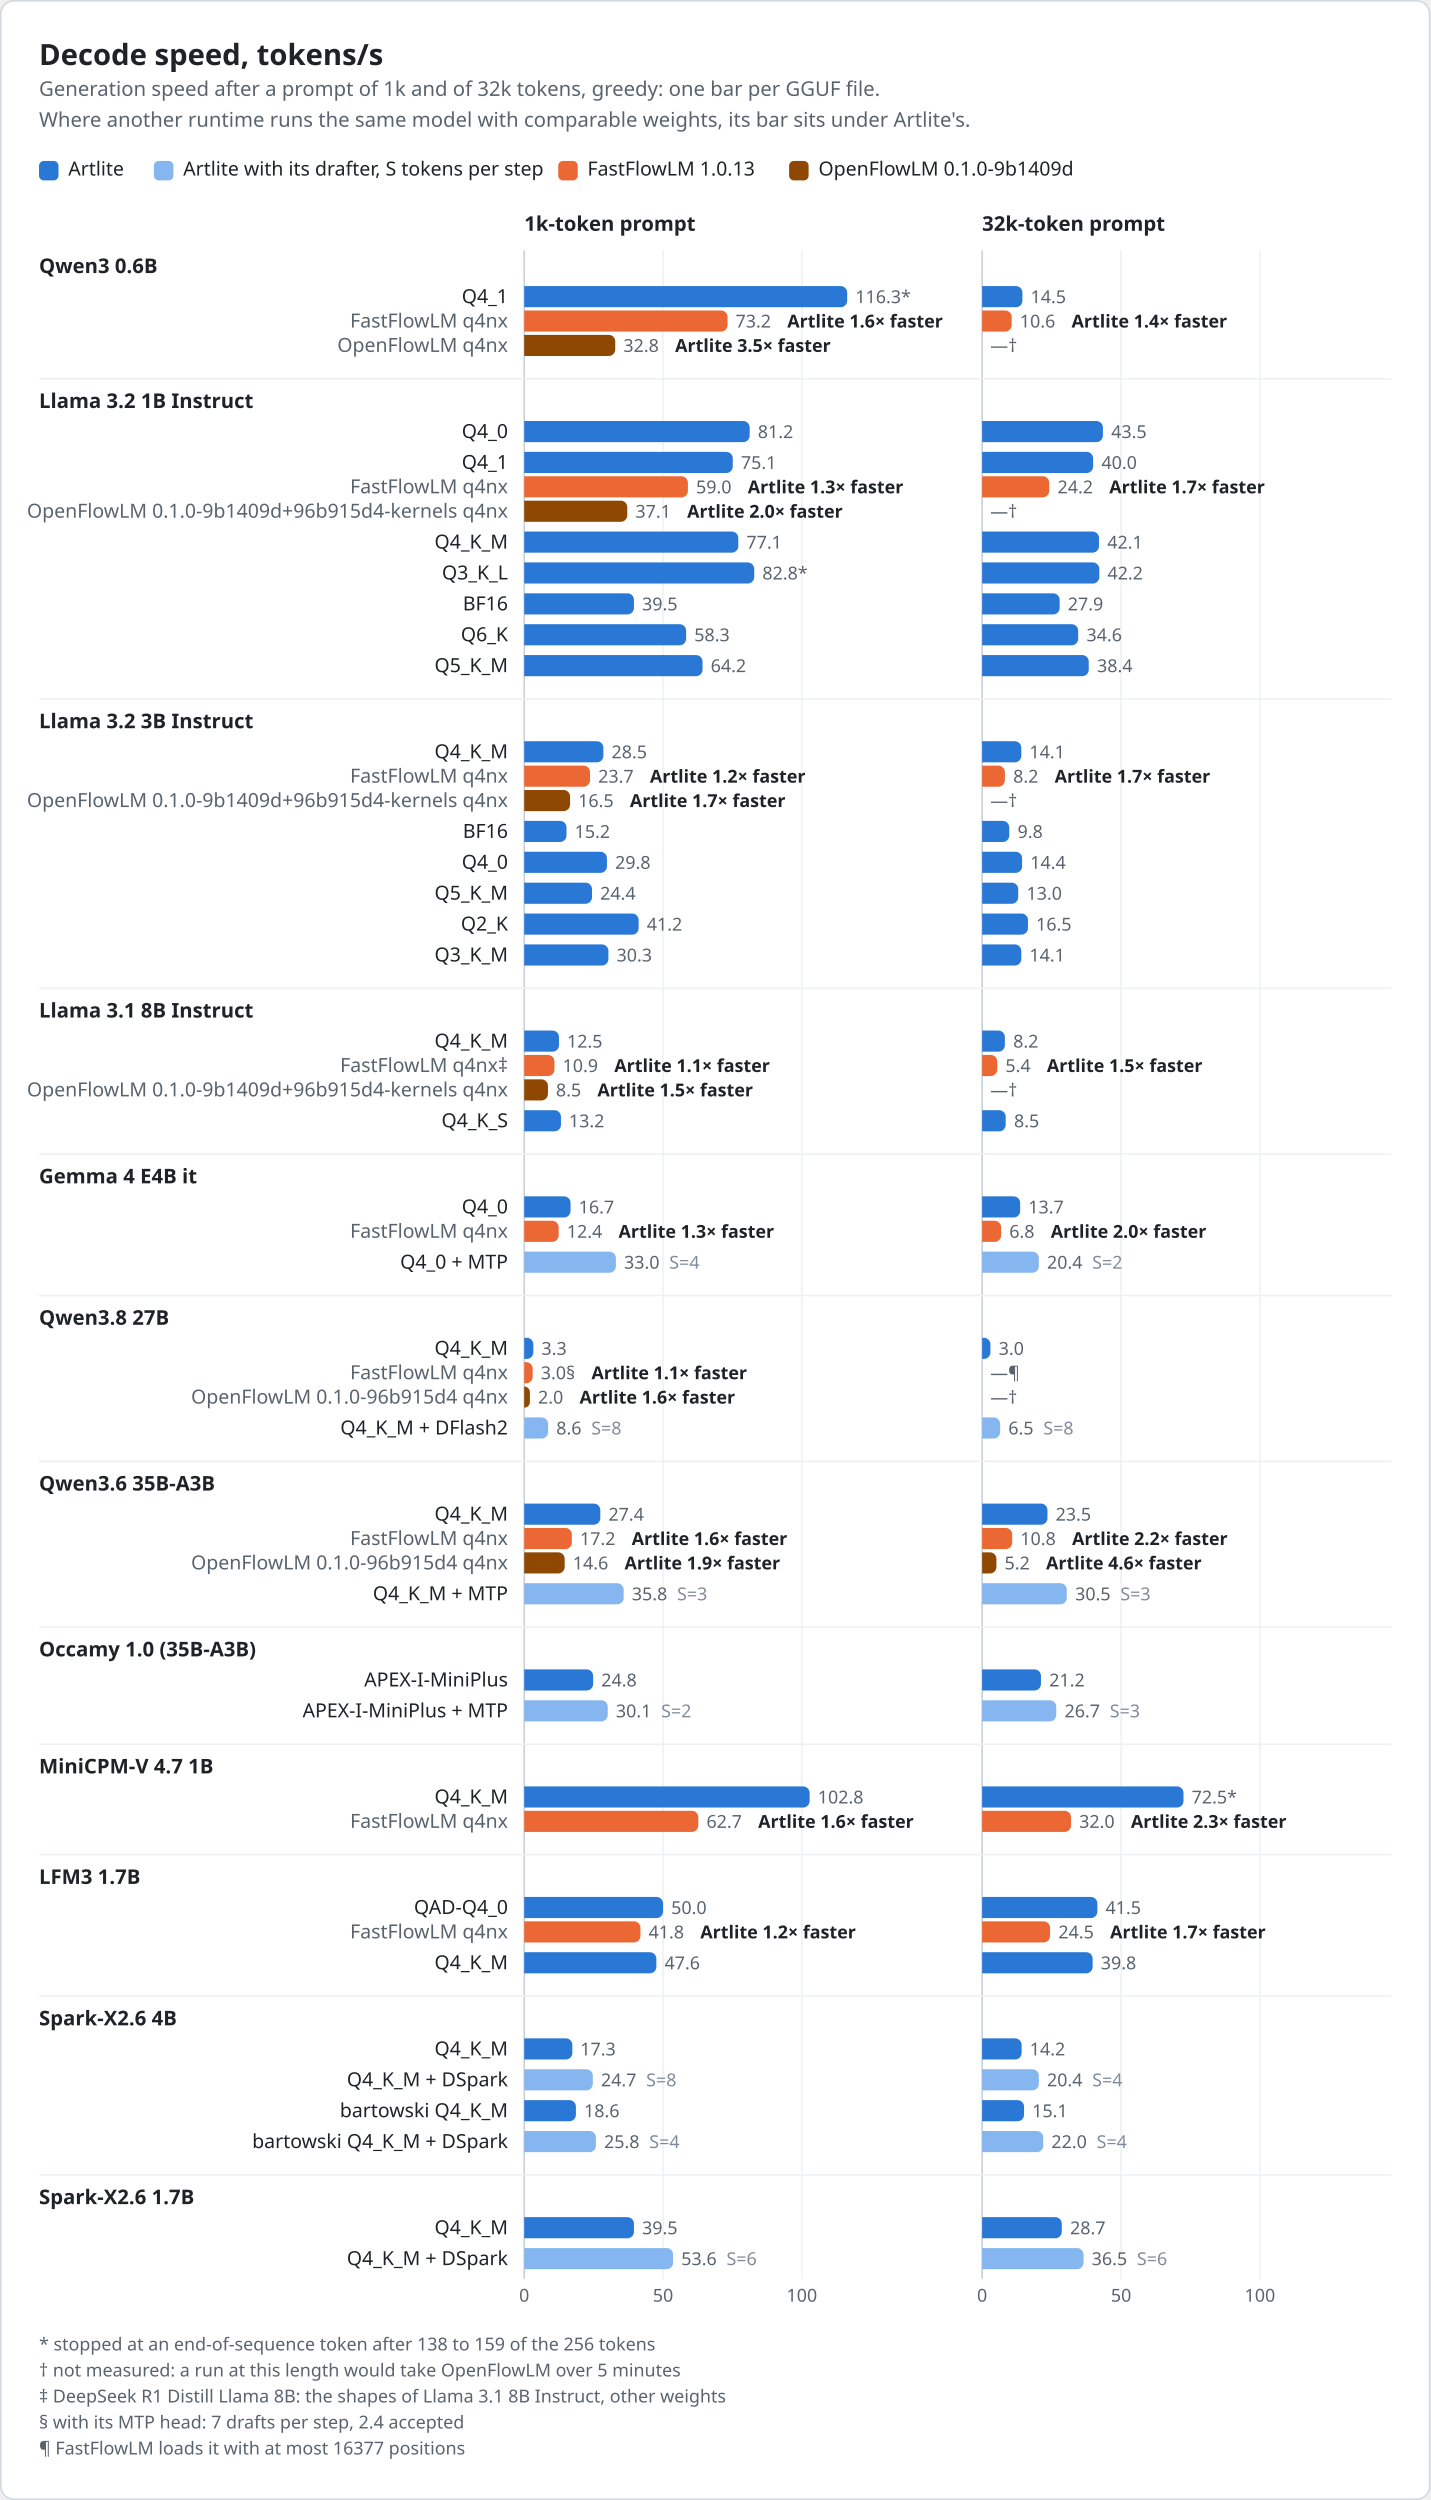
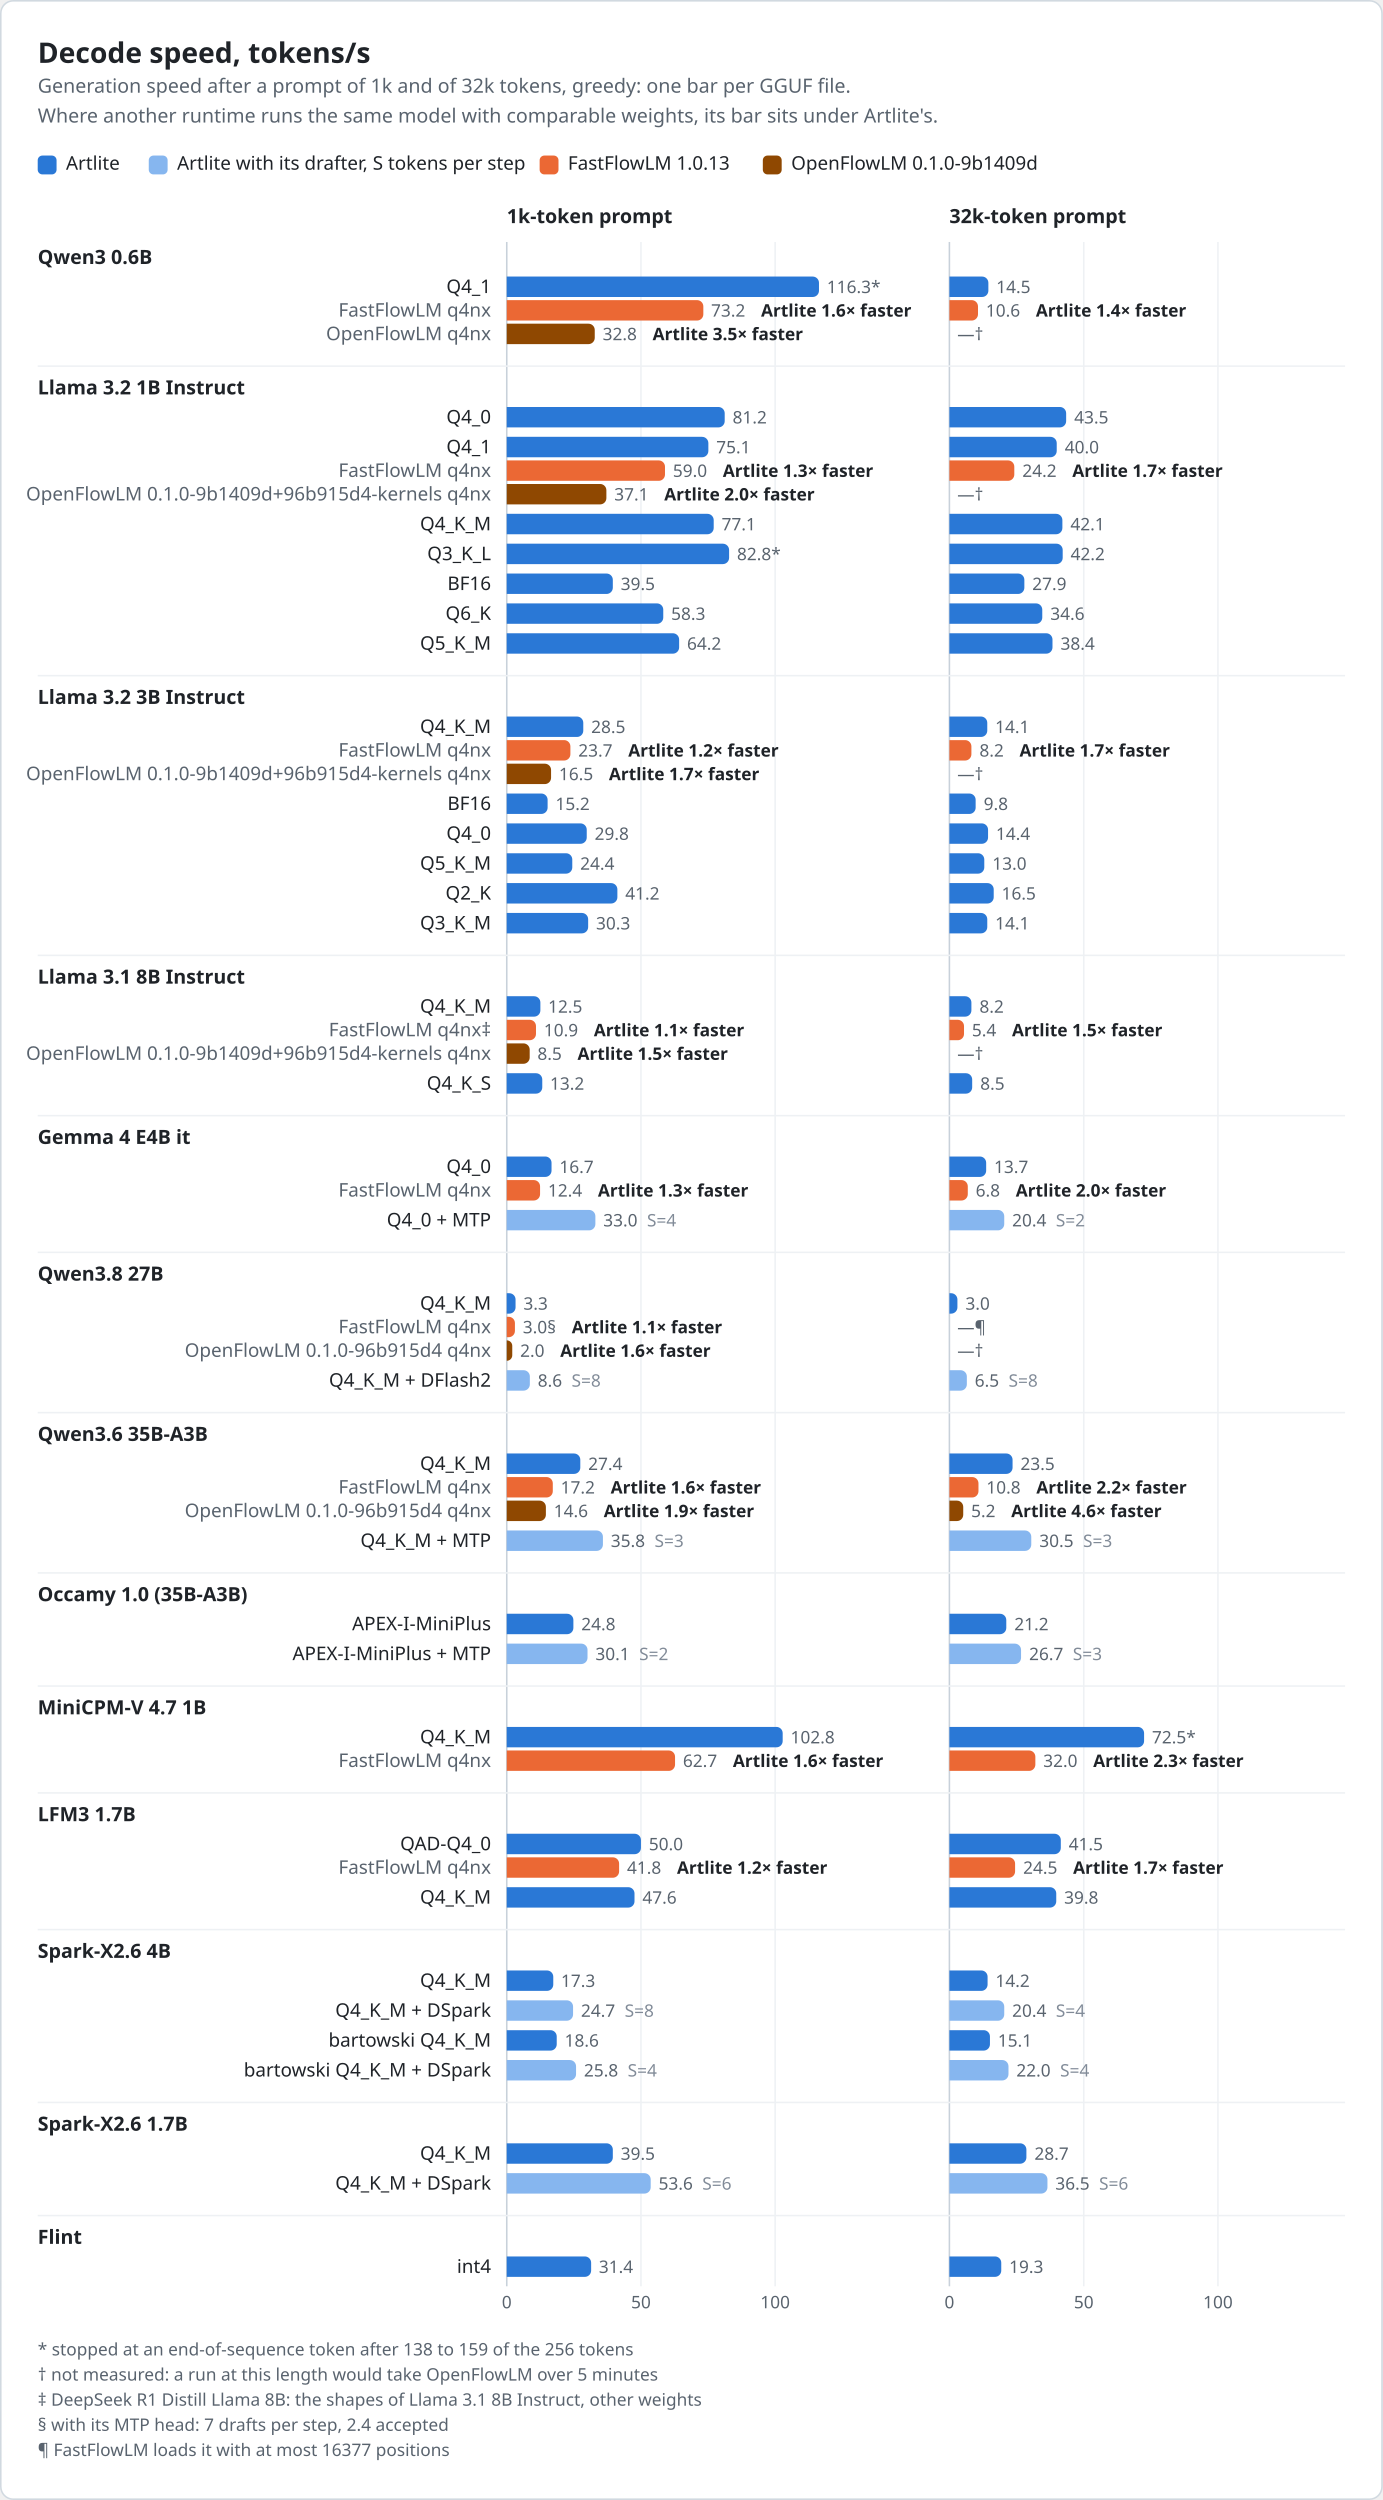
- <svg xmlns="http://www.w3.org/2000/svg" width="880" height="1538" viewBox="0 0 880 1538" role="img" aria-labelledby="t d">
+ <svg xmlns="http://www.w3.org/2000/svg" width="880" height="1591" viewBox="0 0 880 1591" role="img" aria-labelledby="t d">
  <style>text{font-family:-apple-system, BlinkMacSystemFont, "Segoe UI", "Noto Sans", Helvetica, Arial, sans-serif;font-size:11px;fill:#59636e;font-variant-numeric:tabular-nums}.title{font-size:18px;font-weight:600;fill:#1f2328}.sub{font-size:12.5px}.h{font-size:12.5px;font-weight:600;fill:#1f2328}.lbl{font-size:12px;fill:#1f2328}.lbl2{font-size:12px}.strong{font-weight:600;fill:#1f2328}.muted{fill:#818b98}.small{font-size:10px}.halo{paint-order:stroke;stroke:#ffffff;stroke-width:3px;stroke-linejoin:round}.grid{stroke:#eef1f4}.axis{stroke:#c8d1da}.guide{stroke:#d5dce3}.bracket{stroke:#59636e;fill:none}.ft{fill:#86b6ef}.detail{font-size:12px;font-weight:400;fill:#59636e}.tile{fill:#eef1f4;stroke:#59636e;stroke-width:1}.cut{stroke:#59636e;stroke-width:.75;fill:none}.f0{fill:#2a78d6}.l0{stroke:#2a78d6;stroke-width:2;fill:none;stroke-linejoin:round;stroke-linecap:round}.d0{fill:#2a78d6;stroke:#ffffff;stroke-width:1.5}.b0{fill:#2a78d6;fill-opacity:.16}.f1{fill:#eb6834}.l1{stroke:#eb6834;stroke-width:2;fill:none;stroke-linejoin:round;stroke-linecap:round}.d1{fill:#eb6834;stroke:#ffffff;stroke-width:1.5}.b1{fill:#eb6834;fill-opacity:.16}.f2{fill:#1baf7a}.l2{stroke:#1baf7a;stroke-width:2;fill:none;stroke-linejoin:round;stroke-linecap:round}.d2{fill:#1baf7a;stroke:#ffffff;stroke-width:1.5}.b2{fill:#1baf7a;fill-opacity:.16}.f3{fill:#8f4801}.l3{stroke:#8f4801;stroke-width:2;fill:none;stroke-linejoin:round;stroke-linecap:round}.d3{fill:#8f4801;stroke:#ffffff;stroke-width:1.5}.b3{fill:#8f4801;fill-opacity:.16}</style>
-   <rect x="0.5" y="0.5" width="879" height="1537" rx="8" fill="#ffffff" stroke="#d1d9e0" />
+   <rect x="0.5" y="0.5" width="879" height="1590" rx="8" fill="#ffffff" stroke="#d1d9e0" />
  <text x="24.0" y="40.0" class="title">Decode speed, tokens/s</text>
  <text x="24.0" y="59.0" class="sub">Generation speed after a prompt of 1k and of 32k tokens, greedy: one bar per GGUF file.</text>
  <text x="24.0" y="78.0" class="sub">Where another runtime runs the same model with comparable weights, its bar sits under Artlite's.</text>
  <rect x="24" y="99" width="12" height="12" rx="3" class="f0" />
  <text x="42.0" y="108.0" class="lbl">Artlite</text>
  <rect x="94.672" y="99" width="12" height="12" rx="3" class="ft" />
  <text x="112.7" y="108.0" class="lbl">Artlite with its drafter, S tokens per step</text>
  <rect x="343.424" y="99" width="12" height="12" rx="3" class="f1" />
  <text x="361.4" y="108.0" class="lbl">FastFlowLM 1.0.13</text>
  <rect x="485.46" y="99" width="12" height="12" rx="3" class="f3" />
  <text x="503.5" y="108.0" class="lbl">OpenFlowLM 0.1.0-9b1409d</text>
  <text x="322.5" y="142.0" class="h">1k-token prompt</text>
  <text x="604.2" y="142.0" class="h">32k-token prompt</text>
-   <line x1="322.5" y1="154.0" x2="322.5" y2="1402.0" class="axis" />
-   <text x="322.5" y="1416.0" text-anchor="middle">0</text>
-   <line x1="407.9" y1="154.0" x2="407.9" y2="1402.0" class="grid" />
-   <text x="407.9" y="1416.0" text-anchor="middle">50</text>
-   <line x1="493.3" y1="154.0" x2="493.3" y2="1402.0" class="grid" />
-   <text x="493.3" y="1416.0" text-anchor="middle">100</text>
-   <line x1="604.2" y1="154.0" x2="604.2" y2="1402.0" class="axis" />
-   <text x="604.2" y="1416.0" text-anchor="middle">0</text>
-   <line x1="689.7" y1="154.0" x2="689.7" y2="1402.0" class="grid" />
-   <text x="689.7" y="1416.0" text-anchor="middle">50</text>
-   <line x1="775.1" y1="154.0" x2="775.1" y2="1402.0" class="grid" />
-   <text x="775.1" y="1416.0" text-anchor="middle">100</text>
+   <line x1="322.5" y1="154.0" x2="322.5" y2="1455.0" class="axis" />
+   <text x="322.5" y="1469.0" text-anchor="middle">0</text>
+   <line x1="407.9" y1="154.0" x2="407.9" y2="1455.0" class="grid" />
+   <text x="407.9" y="1469.0" text-anchor="middle">50</text>
+   <line x1="493.3" y1="154.0" x2="493.3" y2="1455.0" class="grid" />
+   <text x="493.3" y="1469.0" text-anchor="middle">100</text>
+   <line x1="604.2" y1="154.0" x2="604.2" y2="1455.0" class="axis" />
+   <text x="604.2" y="1469.0" text-anchor="middle">0</text>
+   <line x1="689.7" y1="154.0" x2="689.7" y2="1455.0" class="grid" />
+   <text x="689.7" y="1469.0" text-anchor="middle">50</text>
+   <line x1="775.1" y1="154.0" x2="775.1" y2="1455.0" class="grid" />
+   <text x="775.1" y="1469.0" text-anchor="middle">100</text>
  <text x="24" y="168.0" class="h">Qwen3 0.6B</text>
  <text x="312.5" y="186.5" text-anchor="end" class="lbl">Q4_1</text>
  <path d="M322.5,176.0h194.7a4.0,4.0 0 0 1 4.0,4.0v5.0a4.0,4.0 0 0 1 -4.0,4.0h-194.7z" class="f0" />
  <text x="526.2" y="186.5">116.3*</text>
  <path d="M604.2,176.0h20.8a4.0,4.0 0 0 1 4.0,4.0v5.0a4.0,4.0 0 0 1 -4.0,4.0h-20.8z" class="f0" />
  <text x="634.0" y="186.5">14.5</text>
  <text x="312.5" y="201.5" text-anchor="end" class="lbl2">FastFlowLM q4nx</text>
  <path d="M322.5,191.0h121.1a4.0,4.0 0 0 1 4.0,4.0v5.0a4.0,4.0 0 0 1 -4.0,4.0h-121.1z" class="f1" />
  <text x="452.5" y="201.5">73.2<tspan dx="10" class="strong">Artlite 1.6× faster</tspan>
  </text>
  <path d="M604.2,191.0h14.2a4.0,4.0 0 0 1 4.0,4.0v5.0a4.0,4.0 0 0 1 -4.0,4.0h-14.2z" class="f1" />
  <text x="627.4" y="201.5">10.6<tspan dx="10" class="strong">Artlite 1.4× faster</tspan>
  </text>
  <text x="312.5" y="216.5" text-anchor="end" class="lbl2">OpenFlowLM q4nx</text>
  <path d="M322.5,206.0h52.0a4.0,4.0 0 0 1 4.0,4.0v5.0a4.0,4.0 0 0 1 -4.0,4.0h-52.0z" class="f3" />
  <text x="383.5" y="216.5">32.8<tspan dx="10" class="strong">Artlite 3.5× faster</tspan>
  </text>
  <text x="609.2" y="216.5">—†</text>
  <line x1="24" y1="233.0" x2="856" y2="233.0" class="grid" />
  <text x="24" y="251.0" class="h">Llama 3.2 1B Instruct</text>
  <text x="312.5" y="269.5" text-anchor="end" class="lbl">Q4_0</text>
  <path d="M322.5,259.0h134.7a4.0,4.0 0 0 1 4.0,4.0v5.0a4.0,4.0 0 0 1 -4.0,4.0h-134.7z" class="f0" />
  <text x="466.2" y="269.5">81.2</text>
  <path d="M604.2,259.0h70.3a4.0,4.0 0 0 1 4.0,4.0v5.0a4.0,4.0 0 0 1 -4.0,4.0h-70.3z" class="f0" />
  <text x="683.6" y="269.5">43.5</text>
  <text x="312.5" y="288.5" text-anchor="end" class="lbl">Q4_1</text>
  <path d="M322.5,278.0h124.3a4.0,4.0 0 0 1 4.0,4.0v5.0a4.0,4.0 0 0 1 -4.0,4.0h-124.3z" class="f0" />
  <text x="455.8" y="288.5">75.1</text>
  <path d="M604.2,278.0h64.3a4.0,4.0 0 0 1 4.0,4.0v5.0a4.0,4.0 0 0 1 -4.0,4.0h-64.3z" class="f0" />
  <text x="677.6" y="288.5">40.0</text>
  <text x="312.5" y="303.5" text-anchor="end" class="lbl2">FastFlowLM q4nx</text>
  <path d="M322.5,293.0h96.7a4.0,4.0 0 0 1 4.0,4.0v5.0a4.0,4.0 0 0 1 -4.0,4.0h-96.7z" class="f1" />
  <text x="428.2" y="303.5">59.0<tspan dx="10" class="strong">Artlite 1.3× faster</tspan>
  </text>
  <path d="M604.2,293.0h37.3a4.0,4.0 0 0 1 4.0,4.0v5.0a4.0,4.0 0 0 1 -4.0,4.0h-37.3z" class="f1" />
  <text x="650.6" y="303.5">24.2<tspan dx="10" class="strong">Artlite 1.7× faster</tspan>
  </text>
  <text x="312.5" y="318.5" text-anchor="end" class="lbl2">OpenFlowLM 0.1.0-9b1409d+96b915d4-kernels q4nx</text>
  <path d="M322.5,308.0h59.4a4.0,4.0 0 0 1 4.0,4.0v5.0a4.0,4.0 0 0 1 -4.0,4.0h-59.4z" class="f3" />
  <text x="390.9" y="318.5">37.1<tspan dx="10" class="strong">Artlite 2.0× faster</tspan>
  </text>
  <text x="609.2" y="318.5">—†</text>
  <text x="312.5" y="337.5" text-anchor="end" class="lbl">Q4_K_M</text>
  <path d="M322.5,327.0h127.7a4.0,4.0 0 0 1 4.0,4.0v5.0a4.0,4.0 0 0 1 -4.0,4.0h-127.7z" class="f0" />
  <text x="459.2" y="337.5">77.1</text>
  <path d="M604.2,327.0h67.9a4.0,4.0 0 0 1 4.0,4.0v5.0a4.0,4.0 0 0 1 -4.0,4.0h-67.9z" class="f0" />
  <text x="681.2" y="337.5">42.1</text>
  <text x="312.5" y="356.5" text-anchor="end" class="lbl">Q3_K_L</text>
  <path d="M322.5,346.0h137.5a4.0,4.0 0 0 1 4.0,4.0v5.0a4.0,4.0 0 0 1 -4.0,4.0h-137.5z" class="f0" />
  <text x="469.0" y="356.5">82.8*</text>
  <path d="M604.2,346.0h68.1a4.0,4.0 0 0 1 4.0,4.0v5.0a4.0,4.0 0 0 1 -4.0,4.0h-68.1z" class="f0" />
  <text x="681.3" y="356.5">42.2</text>
  <text x="312.5" y="375.5" text-anchor="end" class="lbl">BF16</text>
  <path d="M322.5,365.0h63.5a4.0,4.0 0 0 1 4.0,4.0v5.0a4.0,4.0 0 0 1 -4.0,4.0h-63.5z" class="f0" />
  <text x="395.0" y="375.5">39.5</text>
  <path d="M604.2,365.0h43.7a4.0,4.0 0 0 1 4.0,4.0v5.0a4.0,4.0 0 0 1 -4.0,4.0h-43.7z" class="f0" />
  <text x="656.9" y="375.5">27.9</text>
  <text x="312.5" y="394.5" text-anchor="end" class="lbl">Q6_K</text>
  <path d="M322.5,384.0h95.6a4.0,4.0 0 0 1 4.0,4.0v5.0a4.0,4.0 0 0 1 -4.0,4.0h-95.6z" class="f0" />
  <text x="427.1" y="394.5">58.3</text>
  <path d="M604.2,384.0h55.1a4.0,4.0 0 0 1 4.0,4.0v5.0a4.0,4.0 0 0 1 -4.0,4.0h-55.1z" class="f0" />
  <text x="668.4" y="394.5">34.6</text>
  <text x="312.5" y="413.5" text-anchor="end" class="lbl">Q5_K_M</text>
  <path d="M322.5,403.0h105.7a4.0,4.0 0 0 1 4.0,4.0v5.0a4.0,4.0 0 0 1 -4.0,4.0h-105.7z" class="f0" />
  <text x="437.2" y="413.5">64.2</text>
  <path d="M604.2,403.0h61.6a4.0,4.0 0 0 1 4.0,4.0v5.0a4.0,4.0 0 0 1 -4.0,4.0h-61.6z" class="f0" />
  <text x="674.9" y="413.5">38.4</text>
  <line x1="24" y1="430.0" x2="856" y2="430.0" class="grid" />
  <text x="24" y="448.0" class="h">Llama 3.2 3B Instruct</text>
  <text x="312.5" y="466.5" text-anchor="end" class="lbl">Q4_K_M</text>
  <path d="M322.5,456.0h44.7a4.0,4.0 0 0 1 4.0,4.0v5.0a4.0,4.0 0 0 1 -4.0,4.0h-44.7z" class="f0" />
  <text x="376.2" y="466.5">28.5</text>
  <path d="M604.2,456.0h20.1a4.0,4.0 0 0 1 4.0,4.0v5.0a4.0,4.0 0 0 1 -4.0,4.0h-20.1z" class="f0" />
  <text x="633.3" y="466.5">14.1</text>
  <text x="312.5" y="481.5" text-anchor="end" class="lbl2">FastFlowLM q4nx</text>
  <path d="M322.5,471.0h36.5a4.0,4.0 0 0 1 4.0,4.0v5.0a4.0,4.0 0 0 1 -4.0,4.0h-36.5z" class="f1" />
  <text x="368.0" y="481.5">23.7<tspan dx="10" class="strong">Artlite 1.2× faster</tspan>
  </text>
  <path d="M604.2,471.0h10.0a4.0,4.0 0 0 1 4.0,4.0v5.0a4.0,4.0 0 0 1 -4.0,4.0h-10.0z" class="f1" />
  <text x="623.3" y="481.5">8.2<tspan dx="10" class="strong">Artlite 1.7× faster</tspan>
  </text>
  <text x="312.5" y="496.5" text-anchor="end" class="lbl2">OpenFlowLM 0.1.0-9b1409d+96b915d4-kernels q4nx</text>
  <path d="M322.5,486.0h24.2a4.0,4.0 0 0 1 4.0,4.0v5.0a4.0,4.0 0 0 1 -4.0,4.0h-24.2z" class="f3" />
  <text x="355.7" y="496.5">16.5<tspan dx="10" class="strong">Artlite 1.7× faster</tspan>
  </text>
  <text x="609.2" y="496.5">—†</text>
  <text x="312.5" y="515.5" text-anchor="end" class="lbl">BF16</text>
  <path d="M322.5,505.0h22.0a4.0,4.0 0 0 1 4.0,4.0v5.0a4.0,4.0 0 0 1 -4.0,4.0h-22.0z" class="f0" />
  <text x="353.5" y="515.5">15.2</text>
  <path d="M604.2,505.0h12.7a4.0,4.0 0 0 1 4.0,4.0v5.0a4.0,4.0 0 0 1 -4.0,4.0h-12.7z" class="f0" />
  <text x="626.0" y="515.5">9.8</text>
  <text x="312.5" y="534.5" text-anchor="end" class="lbl">Q4_0</text>
  <path d="M322.5,524.0h46.9a4.0,4.0 0 0 1 4.0,4.0v5.0a4.0,4.0 0 0 1 -4.0,4.0h-46.9z" class="f0" />
  <text x="378.4" y="534.5">29.8</text>
  <path d="M604.2,524.0h20.6a4.0,4.0 0 0 1 4.0,4.0v5.0a4.0,4.0 0 0 1 -4.0,4.0h-20.6z" class="f0" />
  <text x="633.8" y="534.5">14.4</text>
  <text x="312.5" y="553.5" text-anchor="end" class="lbl">Q5_K_M</text>
  <path d="M322.5,543.0h37.7a4.0,4.0 0 0 1 4.0,4.0v5.0a4.0,4.0 0 0 1 -4.0,4.0h-37.7z" class="f0" />
  <text x="369.2" y="553.5">24.4</text>
  <path d="M604.2,543.0h18.2a4.0,4.0 0 0 1 4.0,4.0v5.0a4.0,4.0 0 0 1 -4.0,4.0h-18.2z" class="f0" />
  <text x="631.5" y="553.5">13.0</text>
  <text x="312.5" y="572.5" text-anchor="end" class="lbl">Q2_K</text>
  <path d="M322.5,562.0h66.4a4.0,4.0 0 0 1 4.0,4.0v5.0a4.0,4.0 0 0 1 -4.0,4.0h-66.4z" class="f0" />
  <text x="397.9" y="572.5">41.2</text>
  <path d="M604.2,562.0h24.2a4.0,4.0 0 0 1 4.0,4.0v5.0a4.0,4.0 0 0 1 -4.0,4.0h-24.2z" class="f0" />
  <text x="637.4" y="572.5">16.5</text>
  <text x="312.5" y="591.5" text-anchor="end" class="lbl">Q3_K_M</text>
  <path d="M322.5,581.0h47.8a4.0,4.0 0 0 1 4.0,4.0v5.0a4.0,4.0 0 0 1 -4.0,4.0h-47.8z" class="f0" />
  <text x="379.3" y="591.5">30.3</text>
  <path d="M604.2,581.0h20.1a4.0,4.0 0 0 1 4.0,4.0v5.0a4.0,4.0 0 0 1 -4.0,4.0h-20.1z" class="f0" />
  <text x="633.3" y="591.5">14.1</text>
  <line x1="24" y1="608.0" x2="856" y2="608.0" class="grid" />
  <text x="24" y="626.0" class="h">Llama 3.1 8B Instruct</text>
  <text x="312.5" y="644.5" text-anchor="end" class="lbl">Q4_K_M</text>
  <path d="M322.5,634.0h17.4a4.0,4.0 0 0 1 4.0,4.0v5.0a4.0,4.0 0 0 1 -4.0,4.0h-17.4z" class="f0" />
  <text x="348.8" y="644.5">12.5</text>
  <path d="M604.2,634.0h10.0a4.0,4.0 0 0 1 4.0,4.0v5.0a4.0,4.0 0 0 1 -4.0,4.0h-10.0z" class="f0" />
  <text x="623.3" y="644.5">8.2</text>
  <text x="312.5" y="659.5" text-anchor="end" class="lbl2">FastFlowLM q4nx‡</text>
  <path d="M322.5,649.0h14.6a4.0,4.0 0 0 1 4.0,4.0v5.0a4.0,4.0 0 0 1 -4.0,4.0h-14.6z" class="f1" />
  <text x="346.1" y="659.5">10.9<tspan dx="10" class="strong">Artlite 1.1× faster</tspan>
  </text>
  <path d="M604.2,649.0h5.3a4.0,4.0 0 0 1 4.0,4.0v5.0a4.0,4.0 0 0 1 -4.0,4.0h-5.3z" class="f1" />
  <text x="618.5" y="659.5">5.4<tspan dx="10" class="strong">Artlite 1.5× faster</tspan>
  </text>
  <text x="312.5" y="674.5" text-anchor="end" class="lbl2">OpenFlowLM 0.1.0-9b1409d+96b915d4-kernels q4nx</text>
  <path d="M322.5,664.0h10.6a4.0,4.0 0 0 1 4.0,4.0v5.0a4.0,4.0 0 0 1 -4.0,4.0h-10.6z" class="f3" />
  <text x="342.0" y="674.5">8.5<tspan dx="10" class="strong">Artlite 1.5× faster</tspan>
  </text>
  <text x="609.2" y="674.5">—†</text>
  <text x="312.5" y="693.5" text-anchor="end" class="lbl">Q4_K_S</text>
  <path d="M322.5,683.0h18.6a4.0,4.0 0 0 1 4.0,4.0v5.0a4.0,4.0 0 0 1 -4.0,4.0h-18.6z" class="f0" />
  <text x="350.0" y="693.5">13.2</text>
  <path d="M604.2,683.0h10.5a4.0,4.0 0 0 1 4.0,4.0v5.0a4.0,4.0 0 0 1 -4.0,4.0h-10.5z" class="f0" />
  <text x="623.8" y="693.5">8.5</text>
  <line x1="24" y1="710.0" x2="856" y2="710.0" class="grid" />
  <text x="24" y="728.0" class="h">Gemma 4 E4B it</text>
  <text x="312.5" y="746.5" text-anchor="end" class="lbl">Q4_0</text>
  <path d="M322.5,736.0h24.5a4.0,4.0 0 0 1 4.0,4.0v5.0a4.0,4.0 0 0 1 -4.0,4.0h-24.5z" class="f0" />
  <text x="356.0" y="746.5">16.7</text>
  <path d="M604.2,736.0h19.4a4.0,4.0 0 0 1 4.0,4.0v5.0a4.0,4.0 0 0 1 -4.0,4.0h-19.4z" class="f0" />
  <text x="632.6" y="746.5">13.7</text>
  <text x="312.5" y="761.5" text-anchor="end" class="lbl2">FastFlowLM q4nx</text>
  <path d="M322.5,751.0h17.2a4.0,4.0 0 0 1 4.0,4.0v5.0a4.0,4.0 0 0 1 -4.0,4.0h-17.2z" class="f1" />
  <text x="348.7" y="761.5">12.4<tspan dx="10" class="strong">Artlite 1.3× faster</tspan>
  </text>
  <path d="M604.2,751.0h7.7a4.0,4.0 0 0 1 4.0,4.0v5.0a4.0,4.0 0 0 1 -4.0,4.0h-7.7z" class="f1" />
  <text x="620.9" y="761.5">6.8<tspan dx="10" class="strong">Artlite 2.0× faster</tspan>
  </text>
  <text x="312.5" y="780.5" text-anchor="end" class="lbl">Q4_0 + MTP</text>
  <path d="M322.5,770.0h52.4a4.0,4.0 0 0 1 4.0,4.0v5.0a4.0,4.0 0 0 1 -4.0,4.0h-52.4z" class="ft" />
  <text x="383.9" y="780.5">33.0<tspan dx="6" class="muted">S=4</tspan>
  </text>
  <path d="M604.2,770.0h30.9a4.0,4.0 0 0 1 4.0,4.0v5.0a4.0,4.0 0 0 1 -4.0,4.0h-30.9z" class="ft" />
  <text x="644.1" y="780.5">20.4<tspan dx="6" class="muted">S=2</tspan>
  </text>
  <line x1="24" y1="797.0" x2="856" y2="797.0" class="grid" />
  <text x="24" y="815.0" class="h">Qwen3.8 27B</text>
  <text x="312.5" y="833.5" text-anchor="end" class="lbl">Q4_K_M</text>
  <path d="M322.5,823.0h1.6a4.0,4.0 0 0 1 4.0,4.0v5.0a4.0,4.0 0 0 1 -4.0,4.0h-1.6z" class="f0" />
  <text x="333.1" y="833.5">3.3</text>
  <path d="M604.2,823.0h1.1a4.0,4.0 0 0 1 4.0,4.0v5.0a4.0,4.0 0 0 1 -4.0,4.0h-1.1z" class="f0" />
  <text x="614.4" y="833.5">3.0</text>
  <text x="312.5" y="848.5" text-anchor="end" class="lbl2">FastFlowLM q4nx</text>
  <path d="M322.5,838.0h1.2a4.0,4.0 0 0 1 4.0,4.0v5.0a4.0,4.0 0 0 1 -4.0,4.0h-1.2z" class="f1" />
  <text x="332.7" y="848.5">3.0§<tspan dx="10" class="strong">Artlite 1.1× faster</tspan>
  </text>
  <text x="609.2" y="848.5">—¶</text>
  <text x="312.5" y="863.5" text-anchor="end" class="lbl2">OpenFlowLM 0.1.0-96b915d4 q4nx</text>
  <path d="M322.5,853.0h0.0a3.503,3.503 0 0 1 3.503,3.503v6.0a3.503,3.503 0 0 1 -3.503,3.503h0.0z" class="f3" />
  <text x="331.0" y="863.5">2.0<tspan dx="10" class="strong">Artlite 1.6× faster</tspan>
  </text>
  <text x="609.2" y="863.5">—†</text>
  <text x="312.5" y="882.5" text-anchor="end" class="lbl">Q4_K_M + DFlash2</text>
  <path d="M322.5,872.0h10.7a4.0,4.0 0 0 1 4.0,4.0v5.0a4.0,4.0 0 0 1 -4.0,4.0h-10.7z" class="ft" />
  <text x="342.2" y="882.5">8.6<tspan dx="6" class="muted">S=8</tspan>
  </text>
  <path d="M604.2,872.0h7.1a4.0,4.0 0 0 1 4.0,4.0v5.0a4.0,4.0 0 0 1 -4.0,4.0h-7.1z" class="ft" />
  <text x="620.3" y="882.5">6.5<tspan dx="6" class="muted">S=8</tspan>
  </text>
  <line x1="24" y1="899.0" x2="856" y2="899.0" class="grid" />
  <text x="24" y="917.0" class="h">Qwen3.6 35B-A3B</text>
  <text x="312.5" y="935.5" text-anchor="end" class="lbl">Q4_K_M</text>
  <path d="M322.5,925.0h42.8a4.0,4.0 0 0 1 4.0,4.0v5.0a4.0,4.0 0 0 1 -4.0,4.0h-42.8z" class="f0" />
  <text x="374.3" y="935.5">27.4</text>
  <path d="M604.2,925.0h36.2a4.0,4.0 0 0 1 4.0,4.0v5.0a4.0,4.0 0 0 1 -4.0,4.0h-36.2z" class="f0" />
  <text x="649.4" y="935.5">23.5</text>
  <text x="312.5" y="950.5" text-anchor="end" class="lbl2">FastFlowLM q4nx</text>
  <path d="M322.5,940.0h25.3a4.0,4.0 0 0 1 4.0,4.0v5.0a4.0,4.0 0 0 1 -4.0,4.0h-25.3z" class="f1" />
  <text x="356.8" y="950.5">17.2<tspan dx="10" class="strong">Artlite 1.6× faster</tspan>
  </text>
  <path d="M604.2,940.0h14.5a4.0,4.0 0 0 1 4.0,4.0v5.0a4.0,4.0 0 0 1 -4.0,4.0h-14.5z" class="f1" />
  <text x="627.7" y="950.5">10.8<tspan dx="10" class="strong">Artlite 2.2× faster</tspan>
  </text>
  <text x="312.5" y="965.5" text-anchor="end" class="lbl2">OpenFlowLM 0.1.0-96b915d4 q4nx</text>
  <path d="M322.5,955.0h20.9a4.0,4.0 0 0 1 4.0,4.0v5.0a4.0,4.0 0 0 1 -4.0,4.0h-20.9z" class="f3" />
  <text x="352.4" y="965.5">14.6<tspan dx="10" class="strong">Artlite 1.9× faster</tspan>
  </text>
  <path d="M604.2,955.0h4.8a4.0,4.0 0 0 1 4.0,4.0v5.0a4.0,4.0 0 0 1 -4.0,4.0h-4.8z" class="f3" />
  <text x="618.0" y="965.5">5.2<tspan dx="10" class="strong">Artlite 4.6× faster</tspan>
  </text>
  <text x="312.5" y="984.5" text-anchor="end" class="lbl">Q4_K_M + MTP</text>
  <path d="M322.5,974.0h57.2a4.0,4.0 0 0 1 4.0,4.0v5.0a4.0,4.0 0 0 1 -4.0,4.0h-57.2z" class="ft" />
  <text x="388.7" y="984.5">35.8<tspan dx="6" class="muted">S=3</tspan>
  </text>
  <path d="M604.2,974.0h48.1a4.0,4.0 0 0 1 4.0,4.0v5.0a4.0,4.0 0 0 1 -4.0,4.0h-48.1z" class="ft" />
  <text x="661.4" y="984.5">30.5<tspan dx="6" class="muted">S=3</tspan>
  </text>
  <line x1="24" y1="1001.0" x2="856" y2="1001.0" class="grid" />
  <text x="24" y="1019.0" class="h">Occamy 1.0 (35B-A3B)</text>
  <text x="312.5" y="1037.5" text-anchor="end" class="lbl">APEX-I-MiniPlus</text>
  <path d="M322.5,1027.0h38.4a4.0,4.0 0 0 1 4.0,4.0v5.0a4.0,4.0 0 0 1 -4.0,4.0h-38.4z" class="f0" />
  <text x="369.9" y="1037.5">24.8</text>
  <path d="M604.2,1027.0h32.2a4.0,4.0 0 0 1 4.0,4.0v5.0a4.0,4.0 0 0 1 -4.0,4.0h-32.2z" class="f0" />
  <text x="645.5" y="1037.5">21.2</text>
  <text x="312.5" y="1056.5" text-anchor="end" class="lbl">APEX-I-MiniPlus + MTP</text>
  <path d="M322.5,1046.0h47.4a4.0,4.0 0 0 1 4.0,4.0v5.0a4.0,4.0 0 0 1 -4.0,4.0h-47.4z" class="ft" />
  <text x="378.9" y="1056.5">30.1<tspan dx="6" class="muted">S=2</tspan>
  </text>
  <path d="M604.2,1046.0h41.6a4.0,4.0 0 0 1 4.0,4.0v5.0a4.0,4.0 0 0 1 -4.0,4.0h-41.6z" class="ft" />
  <text x="654.9" y="1056.5">26.7<tspan dx="6" class="muted">S=3</tspan>
  </text>
  <line x1="24" y1="1073.0" x2="856" y2="1073.0" class="grid" />
  <text x="24" y="1091.0" class="h">MiniCPM-V 4.7 1B</text>
  <text x="312.5" y="1109.5" text-anchor="end" class="lbl">Q4_K_M</text>
  <path d="M322.5,1099.0h171.6a4.0,4.0 0 0 1 4.0,4.0v5.0a4.0,4.0 0 0 1 -4.0,4.0h-171.6z" class="f0" />
  <text x="503.1" y="1109.5">102.8</text>
  <path d="M604.2,1099.0h119.9a4.0,4.0 0 0 1 4.0,4.0v5.0a4.0,4.0 0 0 1 -4.0,4.0h-119.9z" class="f0" />
  <text x="733.1" y="1109.5">72.5*</text>
  <text x="312.5" y="1124.5" text-anchor="end" class="lbl2">FastFlowLM q4nx</text>
  <path d="M322.5,1114.0h103.1a4.0,4.0 0 0 1 4.0,4.0v5.0a4.0,4.0 0 0 1 -4.0,4.0h-103.1z" class="f1" />
  <text x="434.6" y="1124.5">62.7<tspan dx="10" class="strong">Artlite 1.6× faster</tspan>
  </text>
  <path d="M604.2,1114.0h50.7a4.0,4.0 0 0 1 4.0,4.0v5.0a4.0,4.0 0 0 1 -4.0,4.0h-50.7z" class="f1" />
  <text x="663.9" y="1124.5">32.0<tspan dx="10" class="strong">Artlite 2.3× faster</tspan>
  </text>
  <line x1="24" y1="1141.0" x2="856" y2="1141.0" class="grid" />
  <text x="24" y="1159.0" class="h">LFM3 1.7B</text>
  <text x="312.5" y="1177.5" text-anchor="end" class="lbl">QAD-Q4_0</text>
  <path d="M322.5,1167.0h81.4a4.0,4.0 0 0 1 4.0,4.0v5.0a4.0,4.0 0 0 1 -4.0,4.0h-81.4z" class="f0" />
  <text x="412.9" y="1177.5">50.0</text>
  <path d="M604.2,1167.0h66.9a4.0,4.0 0 0 1 4.0,4.0v5.0a4.0,4.0 0 0 1 -4.0,4.0h-66.9z" class="f0" />
  <text x="680.1" y="1177.5">41.5</text>
  <text x="312.5" y="1192.5" text-anchor="end" class="lbl2">FastFlowLM q4nx</text>
  <path d="M322.5,1182.0h67.5a4.0,4.0 0 0 1 4.0,4.0v5.0a4.0,4.0 0 0 1 -4.0,4.0h-67.5z" class="f1" />
  <text x="399.0" y="1192.5">41.8<tspan dx="10" class="strong">Artlite 1.2× faster</tspan>
  </text>
  <path d="M604.2,1182.0h37.8a4.0,4.0 0 0 1 4.0,4.0v5.0a4.0,4.0 0 0 1 -4.0,4.0h-37.8z" class="f1" />
  <text x="651.1" y="1192.5">24.5<tspan dx="10" class="strong">Artlite 1.7× faster</tspan>
  </text>
  <text x="312.5" y="1211.5" text-anchor="end" class="lbl">Q4_K_M</text>
  <path d="M322.5,1201.0h77.3a4.0,4.0 0 0 1 4.0,4.0v5.0a4.0,4.0 0 0 1 -4.0,4.0h-77.3z" class="f0" />
  <text x="408.8" y="1211.5">47.6</text>
  <path d="M604.2,1201.0h64.0a4.0,4.0 0 0 1 4.0,4.0v5.0a4.0,4.0 0 0 1 -4.0,4.0h-64.0z" class="f0" />
  <text x="677.2" y="1211.5">39.8</text>
  <line x1="24" y1="1228.0" x2="856" y2="1228.0" class="grid" />
  <text x="24" y="1246.0" class="h">Spark-X2.6 4B</text>
  <text x="312.5" y="1264.5" text-anchor="end" class="lbl">Q4_K_M</text>
  <path d="M322.5,1254.0h25.6a4.0,4.0 0 0 1 4.0,4.0v5.0a4.0,4.0 0 0 1 -4.0,4.0h-25.6z" class="f0" />
  <text x="357.0" y="1264.5">17.3</text>
  <path d="M604.2,1254.0h20.3a4.0,4.0 0 0 1 4.0,4.0v5.0a4.0,4.0 0 0 1 -4.0,4.0h-20.3z" class="f0" />
  <text x="633.5" y="1264.5">14.2</text>
  <text x="312.5" y="1283.5" text-anchor="end" class="lbl">Q4_K_M + DSpark</text>
  <path d="M322.5,1273.0h38.2a4.0,4.0 0 0 1 4.0,4.0v5.0a4.0,4.0 0 0 1 -4.0,4.0h-38.2z" class="ft" />
  <text x="369.7" y="1283.5">24.7<tspan dx="6" class="muted">S=8</tspan>
  </text>
  <path d="M604.2,1273.0h30.9a4.0,4.0 0 0 1 4.0,4.0v5.0a4.0,4.0 0 0 1 -4.0,4.0h-30.9z" class="ft" />
  <text x="644.1" y="1283.5">20.4<tspan dx="6" class="muted">S=4</tspan>
  </text>
  <text x="312.5" y="1302.5" text-anchor="end" class="lbl">bartowski Q4_K_M</text>
  <path d="M322.5,1292.0h27.8a4.0,4.0 0 0 1 4.0,4.0v5.0a4.0,4.0 0 0 1 -4.0,4.0h-27.8z" class="f0" />
  <text x="359.3" y="1302.5">18.6</text>
  <path d="M604.2,1292.0h21.8a4.0,4.0 0 0 1 4.0,4.0v5.0a4.0,4.0 0 0 1 -4.0,4.0h-21.8z" class="f0" />
  <text x="635.0" y="1302.5">15.1</text>
  <text x="312.5" y="1321.5" text-anchor="end" class="lbl">bartowski Q4_K_M + DSpark</text>
  <path d="M322.5,1311.0h40.1a4.0,4.0 0 0 1 4.0,4.0v5.0a4.0,4.0 0 0 1 -4.0,4.0h-40.1z" class="ft" />
  <text x="371.6" y="1321.5">25.8<tspan dx="6" class="muted">S=4</tspan>
  </text>
  <path d="M604.2,1311.0h33.6a4.0,4.0 0 0 1 4.0,4.0v5.0a4.0,4.0 0 0 1 -4.0,4.0h-33.6z" class="ft" />
  <text x="646.8" y="1321.5">22.0<tspan dx="6" class="muted">S=4</tspan>
  </text>
  <line x1="24" y1="1338.0" x2="856" y2="1338.0" class="grid" />
  <text x="24" y="1356.0" class="h">Spark-X2.6 1.7B</text>
  <text x="312.5" y="1374.5" text-anchor="end" class="lbl">Q4_K_M</text>
  <path d="M322.5,1364.0h63.5a4.0,4.0 0 0 1 4.0,4.0v5.0a4.0,4.0 0 0 1 -4.0,4.0h-63.5z" class="f0" />
  <text x="395.0" y="1374.5">39.5</text>
  <path d="M604.2,1364.0h45.0a4.0,4.0 0 0 1 4.0,4.0v5.0a4.0,4.0 0 0 1 -4.0,4.0h-45.0z" class="f0" />
  <text x="658.3" y="1374.5">28.7</text>
  <text x="312.5" y="1393.5" text-anchor="end" class="lbl">Q4_K_M + DSpark</text>
  <path d="M322.5,1383.0h87.6a4.0,4.0 0 0 1 4.0,4.0v5.0a4.0,4.0 0 0 1 -4.0,4.0h-87.6z" class="ft" />
  <text x="419.1" y="1393.5">53.6<tspan dx="6" class="muted">S=6</tspan>
  </text>
  <path d="M604.2,1383.0h58.4a4.0,4.0 0 0 1 4.0,4.0v5.0a4.0,4.0 0 0 1 -4.0,4.0h-58.4z" class="ft" />
  <text x="671.6" y="1393.5">36.5<tspan dx="6" class="muted">S=6</tspan>
  </text>
-   <text x="24.0" y="1446.0">* stopped at an end-of-sequence token after 138 to 159 of the 256 tokens</text>
-   <text x="24.0" y="1462.0">† not measured: a run at this length would take OpenFlowLM over 5 minutes</text>
-   <text x="24.0" y="1478.0">‡ DeepSeek R1 Distill Llama 8B: the shapes of Llama 3.1 8B Instruct, other weights</text>
-   <text x="24.0" y="1494.0">§ with its MTP head: 7 drafts per step, 2.4 accepted</text>
-   <text x="24.0" y="1510.0">¶ FastFlowLM loads it with at most 16377 positions</text>
+   <line x1="24" y1="1410.0" x2="856" y2="1410.0" class="grid" />
+   <text x="24" y="1428.0" class="h">Flint</text>
+   <text x="312.5" y="1446.5" text-anchor="end" class="lbl">int4</text>
+   <path d="M322.5,1436.0h49.7a4.0,4.0 0 0 1 4.0,4.0v5.0a4.0,4.0 0 0 1 -4.0,4.0h-49.7z" class="f0" />
+   <text x="381.1" y="1446.5">31.4</text>
+   <path d="M604.2,1436.0h29.0a4.0,4.0 0 0 1 4.0,4.0v5.0a4.0,4.0 0 0 1 -4.0,4.0h-29.0z" class="f0" />
+   <text x="642.2" y="1446.5">19.3</text>
+   <text x="24.0" y="1499.0">* stopped at an end-of-sequence token after 138 to 159 of the 256 tokens</text>
+   <text x="24.0" y="1515.0">† not measured: a run at this length would take OpenFlowLM over 5 minutes</text>
+   <text x="24.0" y="1531.0">‡ DeepSeek R1 Distill Llama 8B: the shapes of Llama 3.1 8B Instruct, other weights</text>
+   <text x="24.0" y="1547.0">§ with its MTP head: 7 drafts per step, 2.4 accepted</text>
+   <text x="24.0" y="1563.0">¶ FastFlowLM loads it with at most 16377 positions</text>
</svg>
